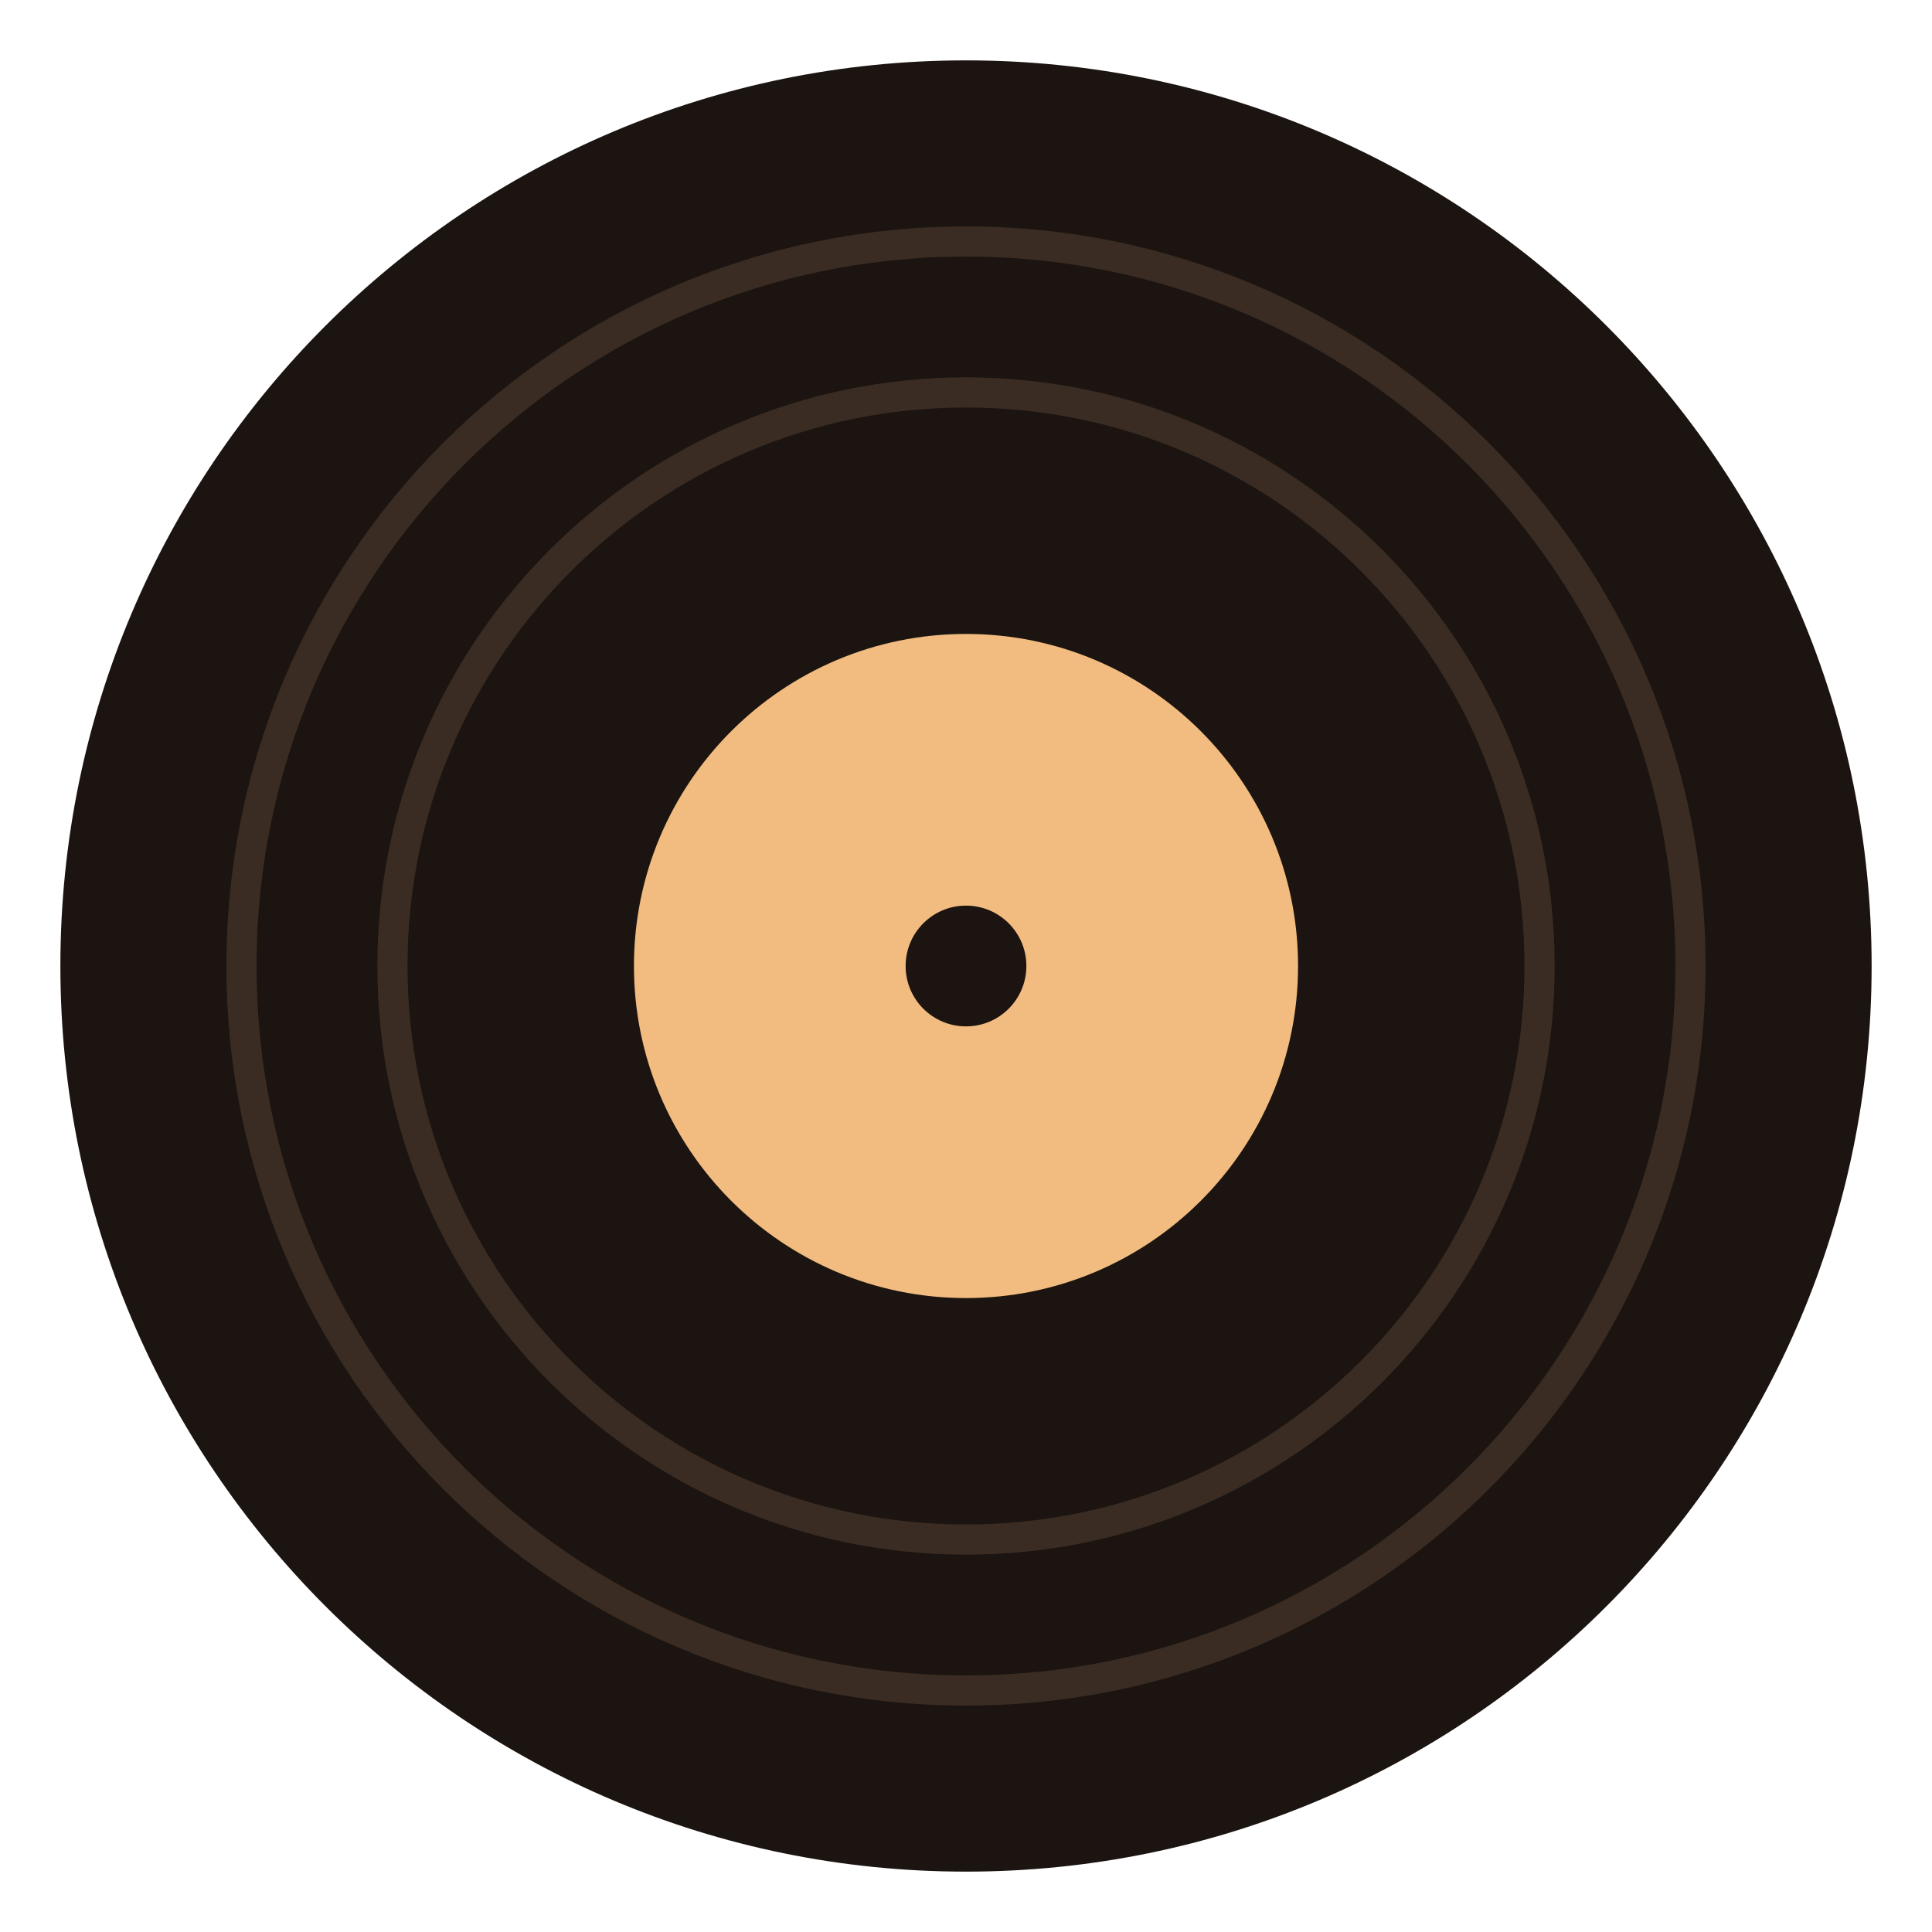
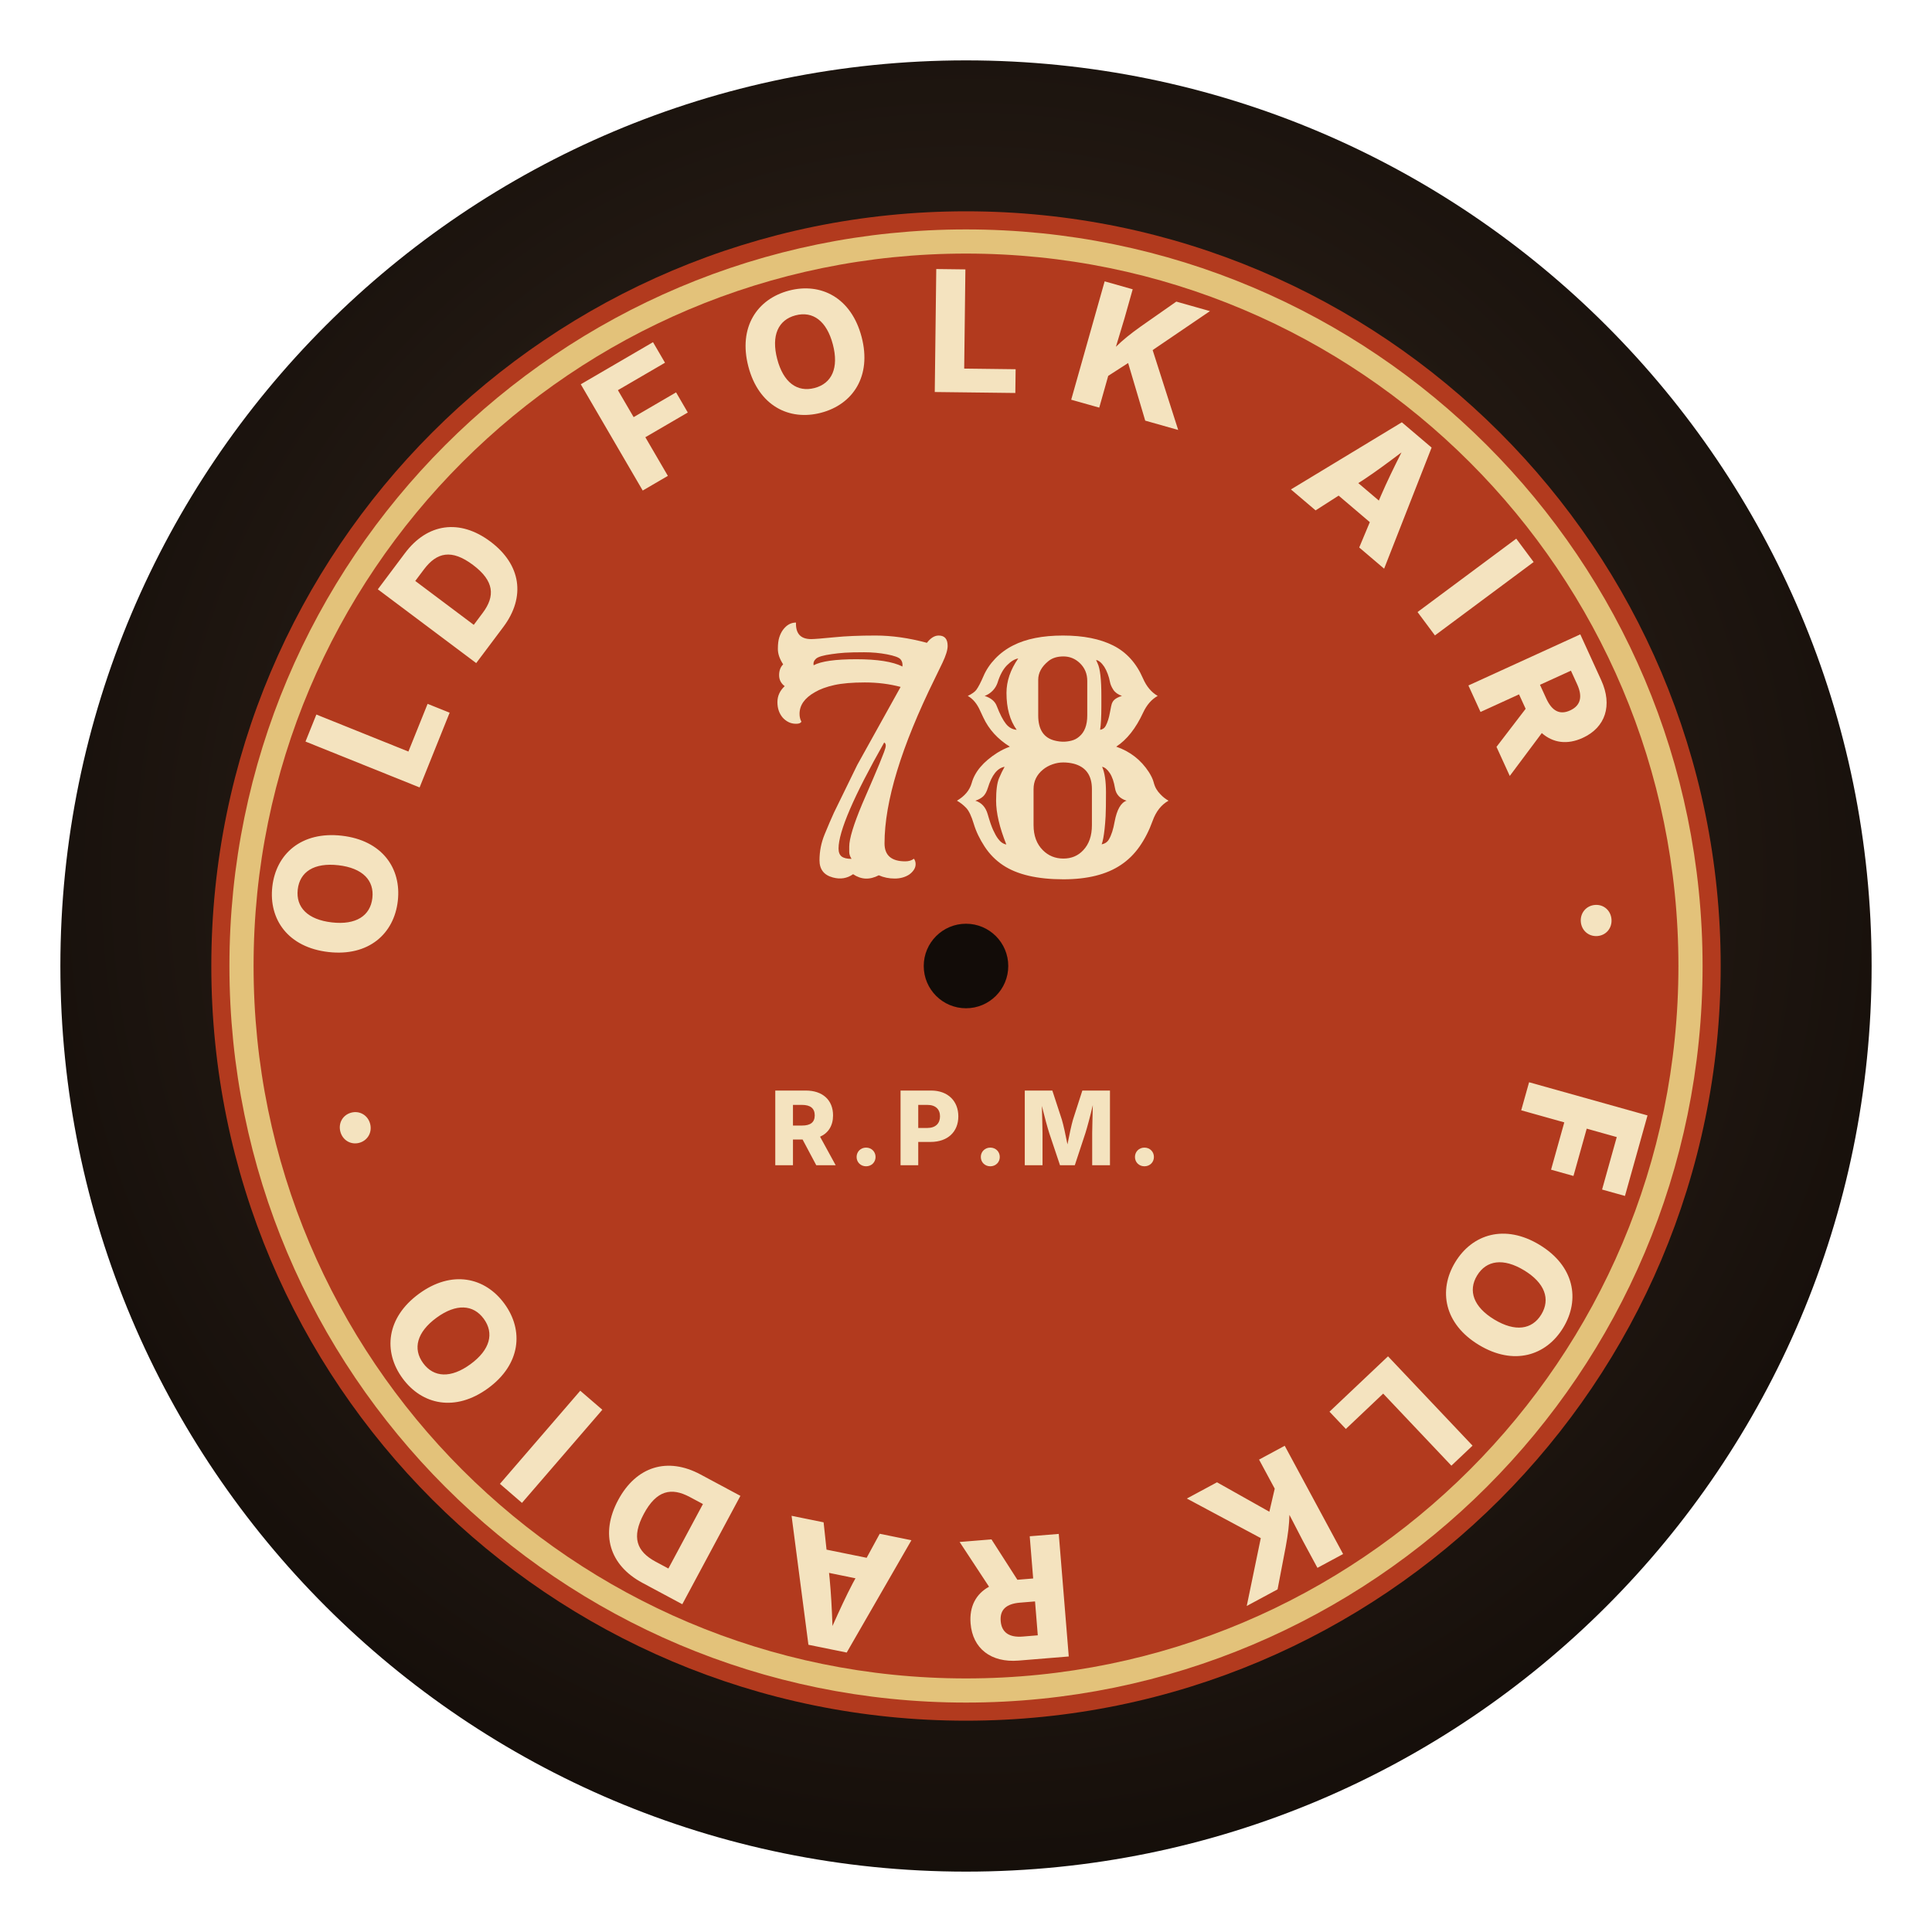
<svg xmlns="http://www.w3.org/2000/svg" viewBox="0 0 64 64">
-   <circle cx="32" cy="32" r="30" fill="#1B1410" />
-   <circle cx="32" cy="32" r="24" fill="none" stroke="#3A2C22" stroke-width="1" />
-   <circle cx="32" cy="32" r="19" fill="none" stroke="#3A2C22" stroke-width="1" />
-   <circle cx="32" cy="32" r="11" fill="#F2BC80" />
-   <circle cx="32" cy="32" r="2" fill="#1B1410" />
+   <defs>
+     <radialGradient id="v" cx="50%" cy="45%" r="60%">
+       <stop offset="0" stop-color="#3a2c22" />
+       <stop offset="1" stop-color="#120c08" />
+     </radialGradient>
+   </defs>
+   <circle cx="32" cy="32" r="30" fill="url(#v)" />
+   <circle cx="32" cy="32" r="25" fill="#B23A1E" />
+   <circle cx="32" cy="32" r="24" fill="none" stroke="#E3C27A" stroke-width=".8" />
+   <path fill="#F4E3BF" d="M13.178 29.845C13.302 28.761 12.656 27.837 11.322 27.684C9.986 27.532 9.145 28.286 9.021 29.37C8.897 30.459 9.545 31.384 10.881 31.537C12.21 31.689 13.053 30.935 13.178 29.845ZM12.335 29.749C12.268 30.338 11.792 30.647 10.994 30.556C10.192 30.464 9.796 30.056 9.863 29.466C9.93 28.879 10.406 28.57 11.21 28.662C12.009 28.754 12.403 29.162 12.335 29.749Z M13.9 26.085 14.895 23.609 14.165 23.316 13.529 24.896 10.48 23.67 10.12 24.565Z M16.674 20.768C17.417 19.777 17.264 18.705 16.247 17.942C15.23 17.179 14.158 17.332 13.415 18.323L12.516 19.522L15.775 21.966ZM15.694 20.699 13.756 19.245 14.043 18.863C14.471 18.292 14.961 18.184 15.668 18.714C16.374 19.244 16.409 19.745 15.989 20.305Z M21.291 16.25 22.124 15.764 21.378 14.484 22.784 13.665 22.396 12.998 20.99 13.818 20.469 12.925 22.029 12.016 21.632 11.335 19.239 12.73Z M27.199 13.673C28.254 13.397 28.882 12.46 28.542 11.162C28.201 9.86 27.194 9.35 26.138 9.626C25.078 9.904 24.45 10.843 24.791 12.144C25.13 13.438 26.138 13.951 27.199 13.673ZM26.984 12.853C26.41 13.004 25.95 12.672 25.746 11.894C25.542 11.114 25.779 10.597 26.353 10.446C26.925 10.296 27.385 10.628 27.59 11.411C27.794 12.189 27.555 12.703 26.984 12.853Z M30.965 12.986 33.634 13.018 33.644 12.231 31.94 12.21 31.98 8.924 31.015 8.912Z M35.485 13.241 36.414 13.503 36.711 12.451 37.371 12.026 37.937 13.934 39.029 14.243 38.183 11.597 40.082 10.306 38.967 9.991 37.79 10.815C37.434 11.069 37.195 11.263 36.966 11.488L37.25 10.546L37.522 9.583L36.593 9.32Z M42.764 16.213 43.581 16.907 44.344 16.418 45.377 17.297 45.026 18.136 45.851 18.838 47.424 14.827 46.438 13.989ZM44.995 16.003 45.15 15.905C45.552 15.64 45.976 15.326 46.426 14.987C46.172 15.489 45.941 15.967 45.748 16.413L45.676 16.582Z M50.804 18.618 50.228 17.844 46.958 20.275 47.534 21.049Z M48.643 22.707 49.044 23.585 50.32 23.002 50.539 23.48 49.573 24.741 50.013 25.704 51.074 24.284C51.446 24.61 51.916 24.678 52.428 24.444C53.184 24.099 53.424 23.367 53.042 22.531L52.349 21.014ZM51.014 22.685 52.039 22.217 52.246 22.67C52.434 23.082 52.358 23.376 52.012 23.534C51.667 23.692 51.41 23.551 51.222 23.14Z M52.366 30.529C52.387 30.821 52.624 31.029 52.913 31.008C53.202 30.987 53.404 30.748 53.383 30.456C53.362 30.164 53.128 29.956 52.839 29.977C52.55 29.998 52.345 30.238 52.366 30.529Z M50.653 35.851 50.392 36.78 51.819 37.18 51.381 38.747 52.123 38.955 52.562 37.388 53.557 37.667 53.071 39.405 53.829 39.617 54.576 36.95Z M48.205 41.814C47.64 42.747 47.841 43.857 48.989 44.552C50.14 45.249 51.219 44.914 51.784 43.981C52.352 43.043 52.148 41.932 50.998 41.236C49.854 40.543 48.773 40.876 48.205 41.814ZM48.93 42.253C49.238 41.746 49.799 41.664 50.486 42.08C51.176 42.498 51.366 43.035 51.059 43.542C50.753 44.047 50.192 44.129 49.499 43.71C48.812 43.294 48.624 42.758 48.93 42.253Z M45.98 44.93 44.041 46.764 44.583 47.336 45.82 46.165 48.079 48.552 48.78 47.889Z M42.558 47.893 41.708 48.351 42.227 49.314 42.049 50.078 40.315 49.103 39.316 49.641 41.765 50.952 41.3 53.2 42.321 52.65 42.591 51.239C42.67 50.809 42.707 50.503 42.714 50.182L43.167 51.057L43.642 51.937L44.492 51.479Z M35.073 50.813 34.111 50.891 34.225 52.289 33.702 52.332 32.844 50.994 31.789 51.08 32.763 52.562C32.33 52.8 32.106 53.219 32.152 53.78C32.219 54.609 32.826 55.083 33.741 55.009L35.404 54.873ZM34.287 53.049 34.378 54.172 33.882 54.213C33.43 54.25 33.18 54.078 33.149 53.699C33.118 53.32 33.338 53.127 33.788 53.09Z M30.192 51.022 29.142 50.808 28.709 51.604 27.38 51.334 27.283 50.429 26.222 50.213 26.78 54.485 28.048 54.743ZM28.339 52.283 28.251 52.443C28.027 52.869 27.807 53.349 27.577 53.863C27.557 53.301 27.529 52.77 27.482 52.286L27.463 52.104Z M23.206 48.844C22.114 48.258 21.078 48.571 20.477 49.692C19.876 50.813 20.189 51.849 21.281 52.434L22.602 53.142L24.527 49.552ZM23.286 49.823 22.141 51.959 21.719 51.733C21.09 51.395 20.911 50.927 21.328 50.148C21.745 49.37 22.235 49.26 22.852 49.591Z M16.561 49.154 17.291 49.785 19.953 46.7 19.222 46.07Z M16.709 43.186C16.065 42.305 14.964 42.064 13.88 42.857C12.794 43.651 12.689 44.776 13.333 45.656C13.98 46.541 15.084 46.78 16.17 45.986C17.249 45.197 17.357 44.071 16.709 43.186ZM16.025 43.686C16.376 44.165 16.236 44.715 15.587 45.189C14.936 45.666 14.367 45.634 14.017 45.156C13.668 44.679 13.808 44.129 14.461 43.651C15.11 43.177 15.676 43.21 16.025 43.686Z M12.261 37.227C12.186 36.944 11.915 36.784 11.635 36.858C11.354 36.933 11.2 37.205 11.275 37.488C11.35 37.771 11.619 37.932 11.899 37.858C12.179 37.783 12.336 37.51 12.261 37.227Z" />
+   <path fill="#F4E3BF" d="M28.26 28.959Q27.963 29.169 27.588 29.067Q27.147 28.949 27.147 28.498Q27.147 28.052 27.317 27.639Q27.486 27.226 27.624 26.924L28.398 25.339L29.834 22.755Q29.275 22.607 28.65 22.607Q28.024 22.607 27.634 22.694Q27.245 22.781 26.994 22.93Q26.486 23.217 26.486 23.647Q26.486 23.796 26.547 23.904Q26.517 23.976 26.373 23.976Q26.23 23.976 26.119 23.919Q26.009 23.863 25.927 23.771Q25.753 23.565 25.753 23.26Q25.753 22.955 25.994 22.73Q25.809 22.591 25.809 22.366Q25.809 22.14 25.943 22.007Q25.768 21.74 25.768 21.499Q25.768 21.258 25.814 21.115Q25.86 20.971 25.937 20.864Q26.117 20.623 26.368 20.623Q26.348 21.171 26.87 21.171Q27.024 21.171 27.64 21.11Q28.203 21.053 29.006 21.053Q29.808 21.053 30.705 21.294Q30.89 21.053 31.095 21.053Q31.392 21.053 31.392 21.397Q31.392 21.597 31.218 21.961L30.967 22.479Q29.301 25.862 29.301 27.939Q29.301 28.533 29.988 28.533Q30.162 28.533 30.275 28.446Q30.331 28.523 30.331 28.626Q30.331 28.728 30.272 28.815Q30.213 28.903 30.121 28.969Q29.916 29.103 29.636 29.103Q29.357 29.103 29.111 28.995Q28.66 29.231 28.26 28.959ZM26.953 22.038Q27.322 21.838 28.368 21.838Q29.413 21.838 29.895 22.079Q29.911 21.925 29.826 21.835Q29.742 21.745 29.383 21.676Q29.024 21.607 28.621 21.607Q28.219 21.607 27.986 21.622Q27.752 21.638 27.557 21.668Q27.137 21.725 27.032 21.82Q26.927 21.915 26.953 22.038ZM29.29 24.596Q27.778 27.262 27.778 28.108Q27.778 28.292 27.88 28.372Q27.983 28.451 28.209 28.451Q28.132 28.333 28.132 28.221V28.046Q28.132 27.657 28.562 26.631Q29.014 25.591 29.131 25.303L29.285 24.914Q29.342 24.765 29.342 24.696Q29.342 24.627 29.29 24.596Z M31.7 26.524Q32.085 26.298 32.187 25.944Q32.341 25.38 33.033 24.939Q33.238 24.811 33.453 24.734Q32.849 24.36 32.572 23.765L32.469 23.545Q32.315 23.196 32.059 23.053Q32.264 22.955 32.341 22.853Q32.443 22.714 32.577 22.402Q32.71 22.089 32.966 21.82Q33.223 21.551 33.561 21.381Q34.202 21.053 35.212 21.053Q36.222 21.053 36.878 21.384Q37.535 21.715 37.863 22.473Q38.037 22.873 38.35 23.053Q38.047 23.222 37.868 23.606Q37.504 24.391 36.976 24.734Q37.663 24.97 38.057 25.575Q38.175 25.76 38.214 25.906Q38.252 26.052 38.309 26.144Q38.365 26.237 38.437 26.308Q38.555 26.437 38.709 26.524Q38.35 26.724 38.181 27.195Q38.011 27.667 37.75 28.041Q37.488 28.416 37.124 28.656Q36.417 29.128 35.227 29.128Q33.93 29.128 33.228 28.662Q32.864 28.421 32.618 28.046Q32.372 27.672 32.256 27.288Q32.141 26.903 32.003 26.76Q31.864 26.616 31.7 26.524ZM34.945 24.534Q35.094 24.57 35.225 24.57Q35.356 24.57 35.497 24.534Q35.638 24.499 35.75 24.401Q36.017 24.181 36.017 23.699V22.555Q36.017 22.202 35.771 21.966Q35.54 21.745 35.227 21.745Q34.915 21.745 34.725 21.904Q34.392 22.176 34.392 22.52V23.699Q34.392 24.401 34.945 24.534ZM33.679 24.176Q33.341 23.709 33.341 22.955Q33.341 22.371 33.73 21.812Q33.551 21.843 33.356 22.04Q33.161 22.238 33.043 22.622Q32.961 22.853 32.746 22.991Q32.679 23.032 32.618 23.053Q32.931 23.155 33.018 23.386Q33.177 23.796 33.323 23.978Q33.469 24.16 33.679 24.176ZM36.443 24.176Q36.571 24.155 36.627 24.047Q36.719 23.873 36.766 23.612Q36.812 23.35 36.84 23.286Q36.868 23.222 36.914 23.181Q37.001 23.104 37.165 23.053Q36.971 22.986 36.881 22.85Q36.791 22.714 36.768 22.586Q36.745 22.458 36.694 22.322Q36.642 22.186 36.581 22.089Q36.443 21.884 36.309 21.863L36.36 21.976Q36.484 22.232 36.484 23.053V23.391Q36.484 23.914 36.443 24.176ZM34.238 27.334Q34.238 27.857 34.546 28.164Q34.822 28.441 35.227 28.441Q35.627 28.441 35.884 28.164Q36.171 27.862 36.171 27.334V26.139Q36.171 25.457 35.566 25.298Q35.397 25.257 35.22 25.257Q35.043 25.257 34.866 25.319Q34.689 25.38 34.551 25.493Q34.238 25.75 34.238 26.139ZM36.509 25.401Q36.637 25.688 36.637 26.244Q36.637 26.801 36.625 27.036Q36.612 27.272 36.591 27.462Q36.55 27.831 36.494 27.969Q36.658 27.939 36.735 27.805Q36.858 27.595 36.924 27.216Q37.037 26.621 37.319 26.524Q36.986 26.421 36.935 26.106Q36.883 25.791 36.763 25.609Q36.642 25.427 36.509 25.401ZM33.336 27.975Q32.997 27.129 32.997 26.524Q32.997 26.006 33.095 25.778Q33.192 25.55 33.279 25.401Q32.92 25.462 32.725 26.098Q32.664 26.293 32.567 26.383Q32.469 26.472 32.31 26.524Q32.618 26.621 32.718 26.97Q32.818 27.318 32.9 27.498Q32.982 27.677 33.059 27.78Q33.182 27.949 33.336 27.975Z" />
+   <path fill="#F4E3BF" d="M25.682 38.6H26.268V37.748H26.587L27.04 38.6H27.683L27.166 37.655C27.44 37.533 27.596 37.29 27.596 36.948C27.596 36.443 27.253 36.126 26.695 36.126H25.682ZM26.268 37.285V36.601H26.57C26.846 36.601 26.989 36.717 26.989 36.948C26.989 37.179 26.846 37.285 26.572 37.285Z M28.69 38.635C28.868 38.635 29.004 38.502 29.004 38.326C29.004 38.15 28.868 38.016 28.69 38.016C28.512 38.016 28.376 38.15 28.376 38.326C28.376 38.502 28.512 38.635 28.69 38.635Z M29.832 38.6H30.418V37.828H30.828C31.396 37.828 31.746 37.491 31.746 36.981C31.746 36.475 31.402 36.126 30.845 36.126H29.832ZM30.418 37.365V36.601H30.72C30.996 36.601 31.139 36.749 31.139 36.981C31.139 37.21 30.996 37.365 30.722 37.365Z M32.805 38.635C32.983 38.635 33.119 38.502 33.119 38.326C33.119 38.15 32.983 38.016 32.805 38.016C32.627 38.016 32.491 38.15 32.491 38.326C32.491 38.502 32.627 38.635 32.805 38.635Z M33.947 38.6H34.535V37.534C34.535 37.35 34.52 36.961 34.513 36.636C34.598 36.985 34.699 37.352 34.757 37.534L35.114 38.6H35.604L35.956 37.534C36.015 37.345 36.12 36.961 36.201 36.608C36.195 36.942 36.18 37.347 36.18 37.534V38.6H36.769V36.126H35.854L35.544 37.089C35.494 37.259 35.418 37.614 35.361 37.909C35.303 37.614 35.227 37.259 35.175 37.089L34.86 36.126H33.947Z M37.911 38.635C38.089 38.635 38.225 38.502 38.225 38.326C38.225 38.15 38.089 38.016 37.911 38.016C37.733 38.016 37.597 38.15 37.597 38.326C37.597 38.502 37.733 38.635 37.911 38.635Z" />
+   <circle cx="32" cy="32" r="1.4" fill="#120c08" />
</svg>
